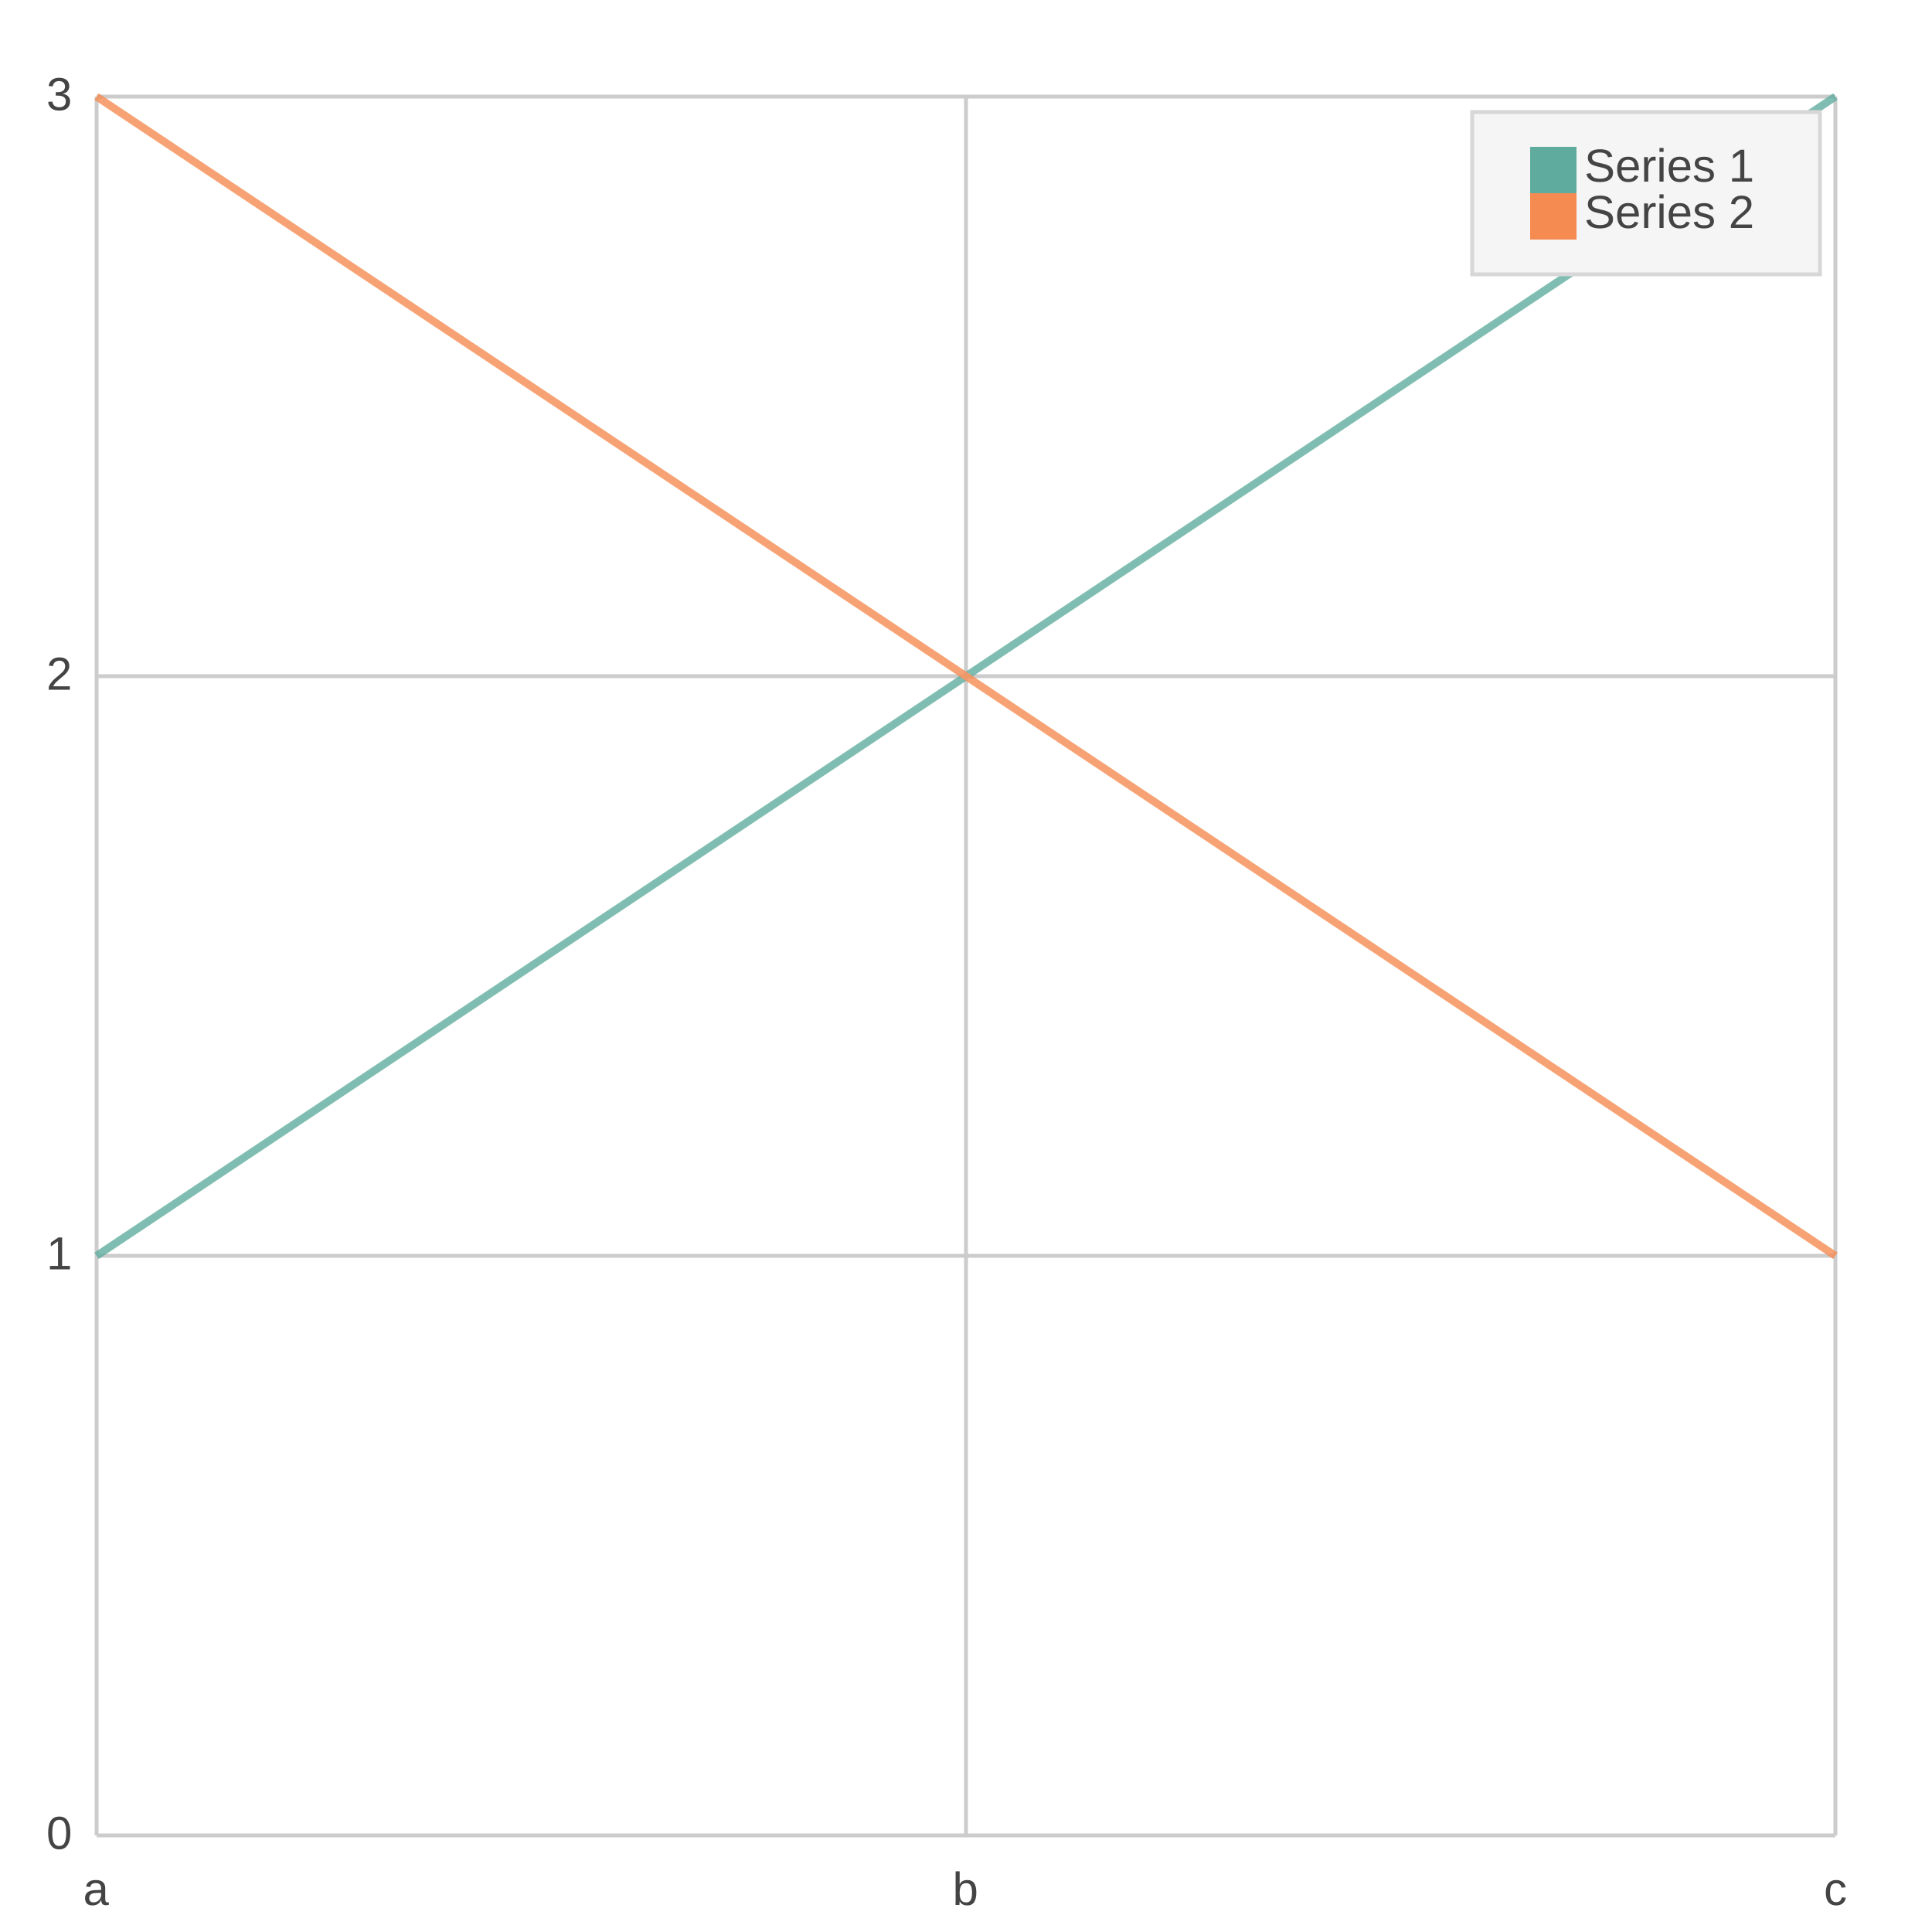
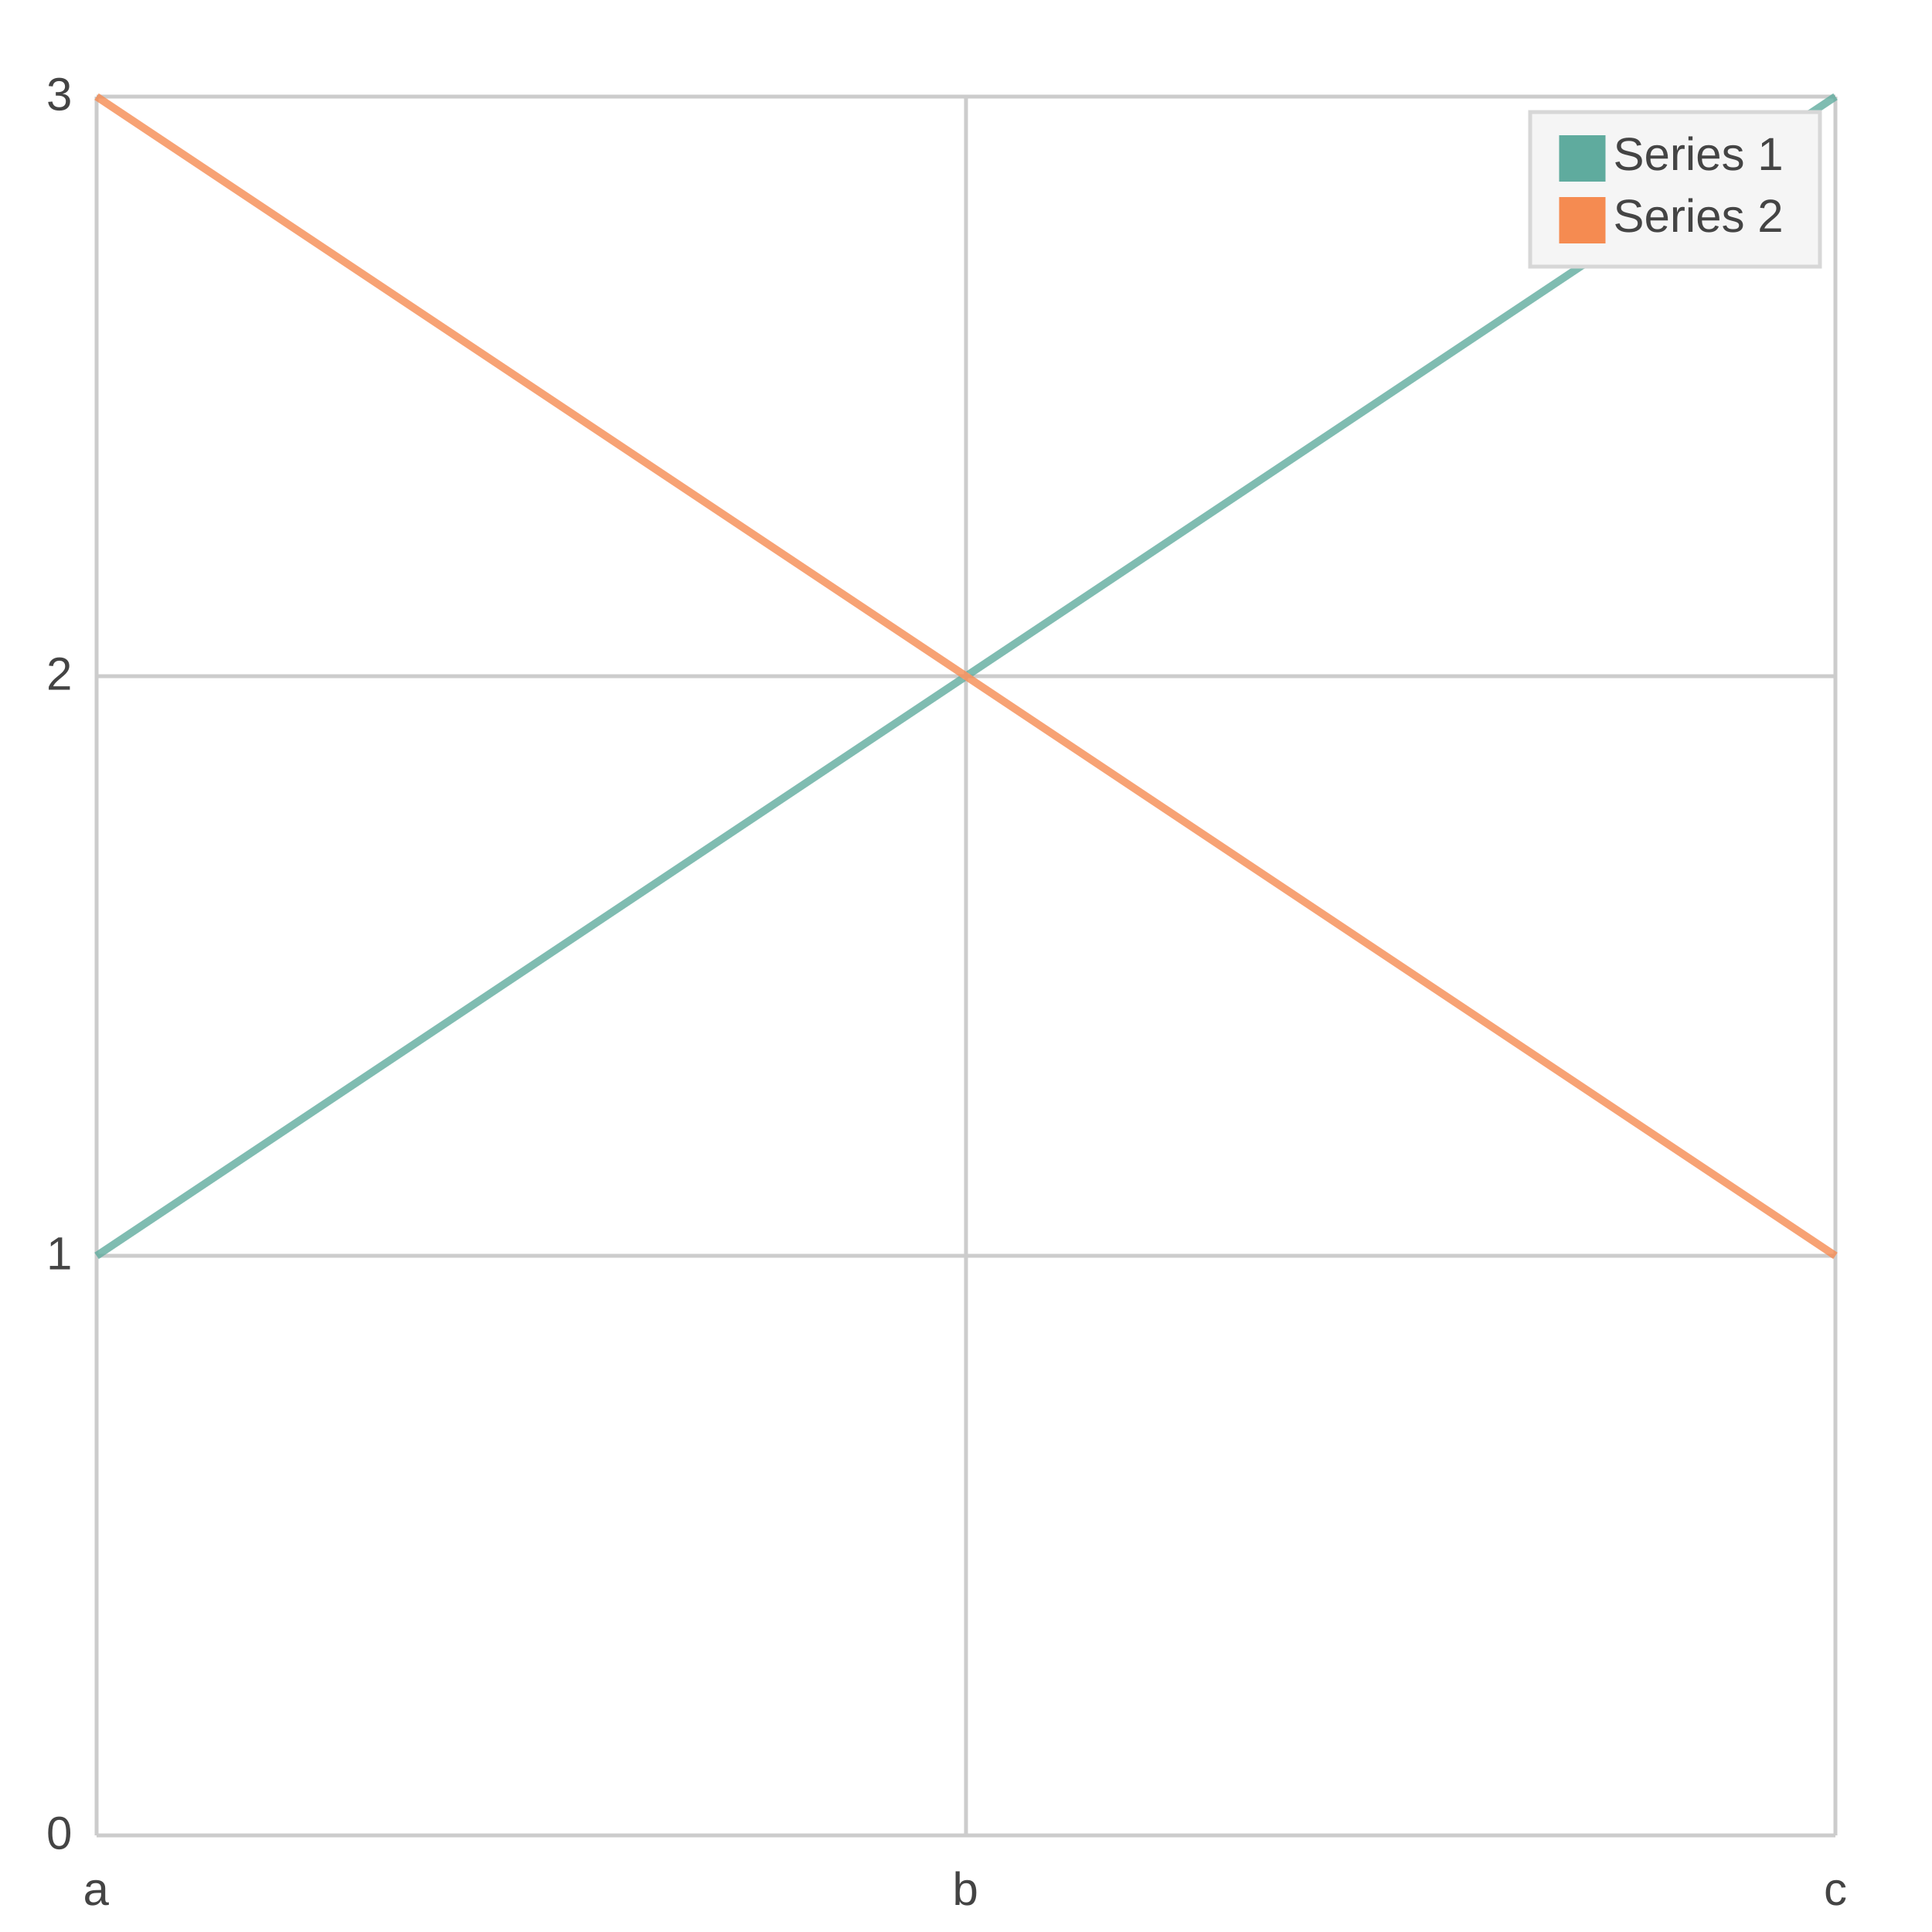
<svg xmlns="http://www.w3.org/2000/svg" width="500" height="500" viewBox="0 0 500 500">
  <path fill="#FFFFFF" d="M0 0 h500 v500 h-500 v-500Z" />
  <defs>
    <clipPath id="plot-clip">
      <rect x="0" y="0" width="450.0" height="450.0" />
    </clipPath>
  </defs>
  <g>
    <path stroke="#CCCCCC" stroke-dasharray="None" d="M0 0.0 h450.0 M0 150.0 h450.0 M0 300.0 h450.0 M0 450.0 h450.0" transform="translate(25.0, 25.0)" />
    <g font-size="12" font-family="Arial" fill="#444444" transform="translate(19.0, 25.0)">
      <text x="0" y="0.0" transform="translate(-7, 3.5)">3</text>
      <text x="0" y="150.0" transform="translate(-7, 3.5)">2</text>
      <text x="0" y="300.0" transform="translate(-7, 3.5)">1</text>
      <text x="0" y="450.0" transform="translate(-7, 3.5)">0</text>
    </g>
  </g>
  <g>
    <path stroke="#CCCCCC" stroke-dasharray="None" d="M0.0 0 v450.0 M225.0 0 v450.0 M450.0 0 v450.0" transform="translate(25.0, 25.0)" />
    <g font-size="12" font-family="Arial" fill="#444444" transform="translate(25.0, 43.0)">
      <text x="0.0" y="450.0" transform="translate(-3.5, 0)">a</text>
      <text x="225.0" y="450.0" transform="translate(-3.5, 0)">b</text>
      <text x="450.0" y="450.0" transform="translate(-3.0, 0)">c</text>
    </g>
  </g>
  <g opacity="0.8" transform="translate(-25.0, -25.0) rotate(180, 250.0, 250.0) scale(-1, 1) translate(-450.0, 0)">
    <g fill="white" stroke="#5fab9e" stroke-width="2">
      <path d="M0.0 150.0 L225.0 300.0 L450.0 450.0" fill="none" />
    </g>
    <g fill="white" stroke="#f58b51" stroke-width="2">
      <path d="M0.0 450.0 L225.0 300.0 L450.0 150.0" fill="none" />
    </g>
  </g>
  <g>
-     <rect transform="translate(-15.0, -7.0)" x="396.0" y="36.0" width="90.0" height="42.0" fill="#f5f5f5" stroke="#d7d7d7" />
+     <rect transform="translate(-7.5, -4.0)" x="403.5" y="33.0" width="75.0" height="40.0" fill="#f5f5f5" stroke="#d7d7d7" />
    <g>
-       <rect y="38.0" x="396.0" width="12" height="12" fill="#5fab9e" />
-       <text y="47.0" x="410.0" font-size="12" font-family="Arial" fill="#444444">Series 1</text>
+       <rect y="35.0" x="403.5" width="12" height="12" fill="#5fab9e" />
+       <text y="44.0" x="417.5" font-size="12" font-family="Arial" fill="#444444">Series 1</text>
    </g>
    <g>
-       <rect y="50.0" x="396.0" width="12" height="12" fill="#f58b51" />
-       <text y="59.0" x="410.0" font-size="12" font-family="Arial" fill="#444444">Series 2</text>
+       <rect y="51.0" x="403.5" width="12" height="12" fill="#f58b51" />
+       <text y="60.0" x="417.5" font-size="12" font-family="Arial" fill="#444444">Series 2</text>
    </g>
  </g>
</svg>
